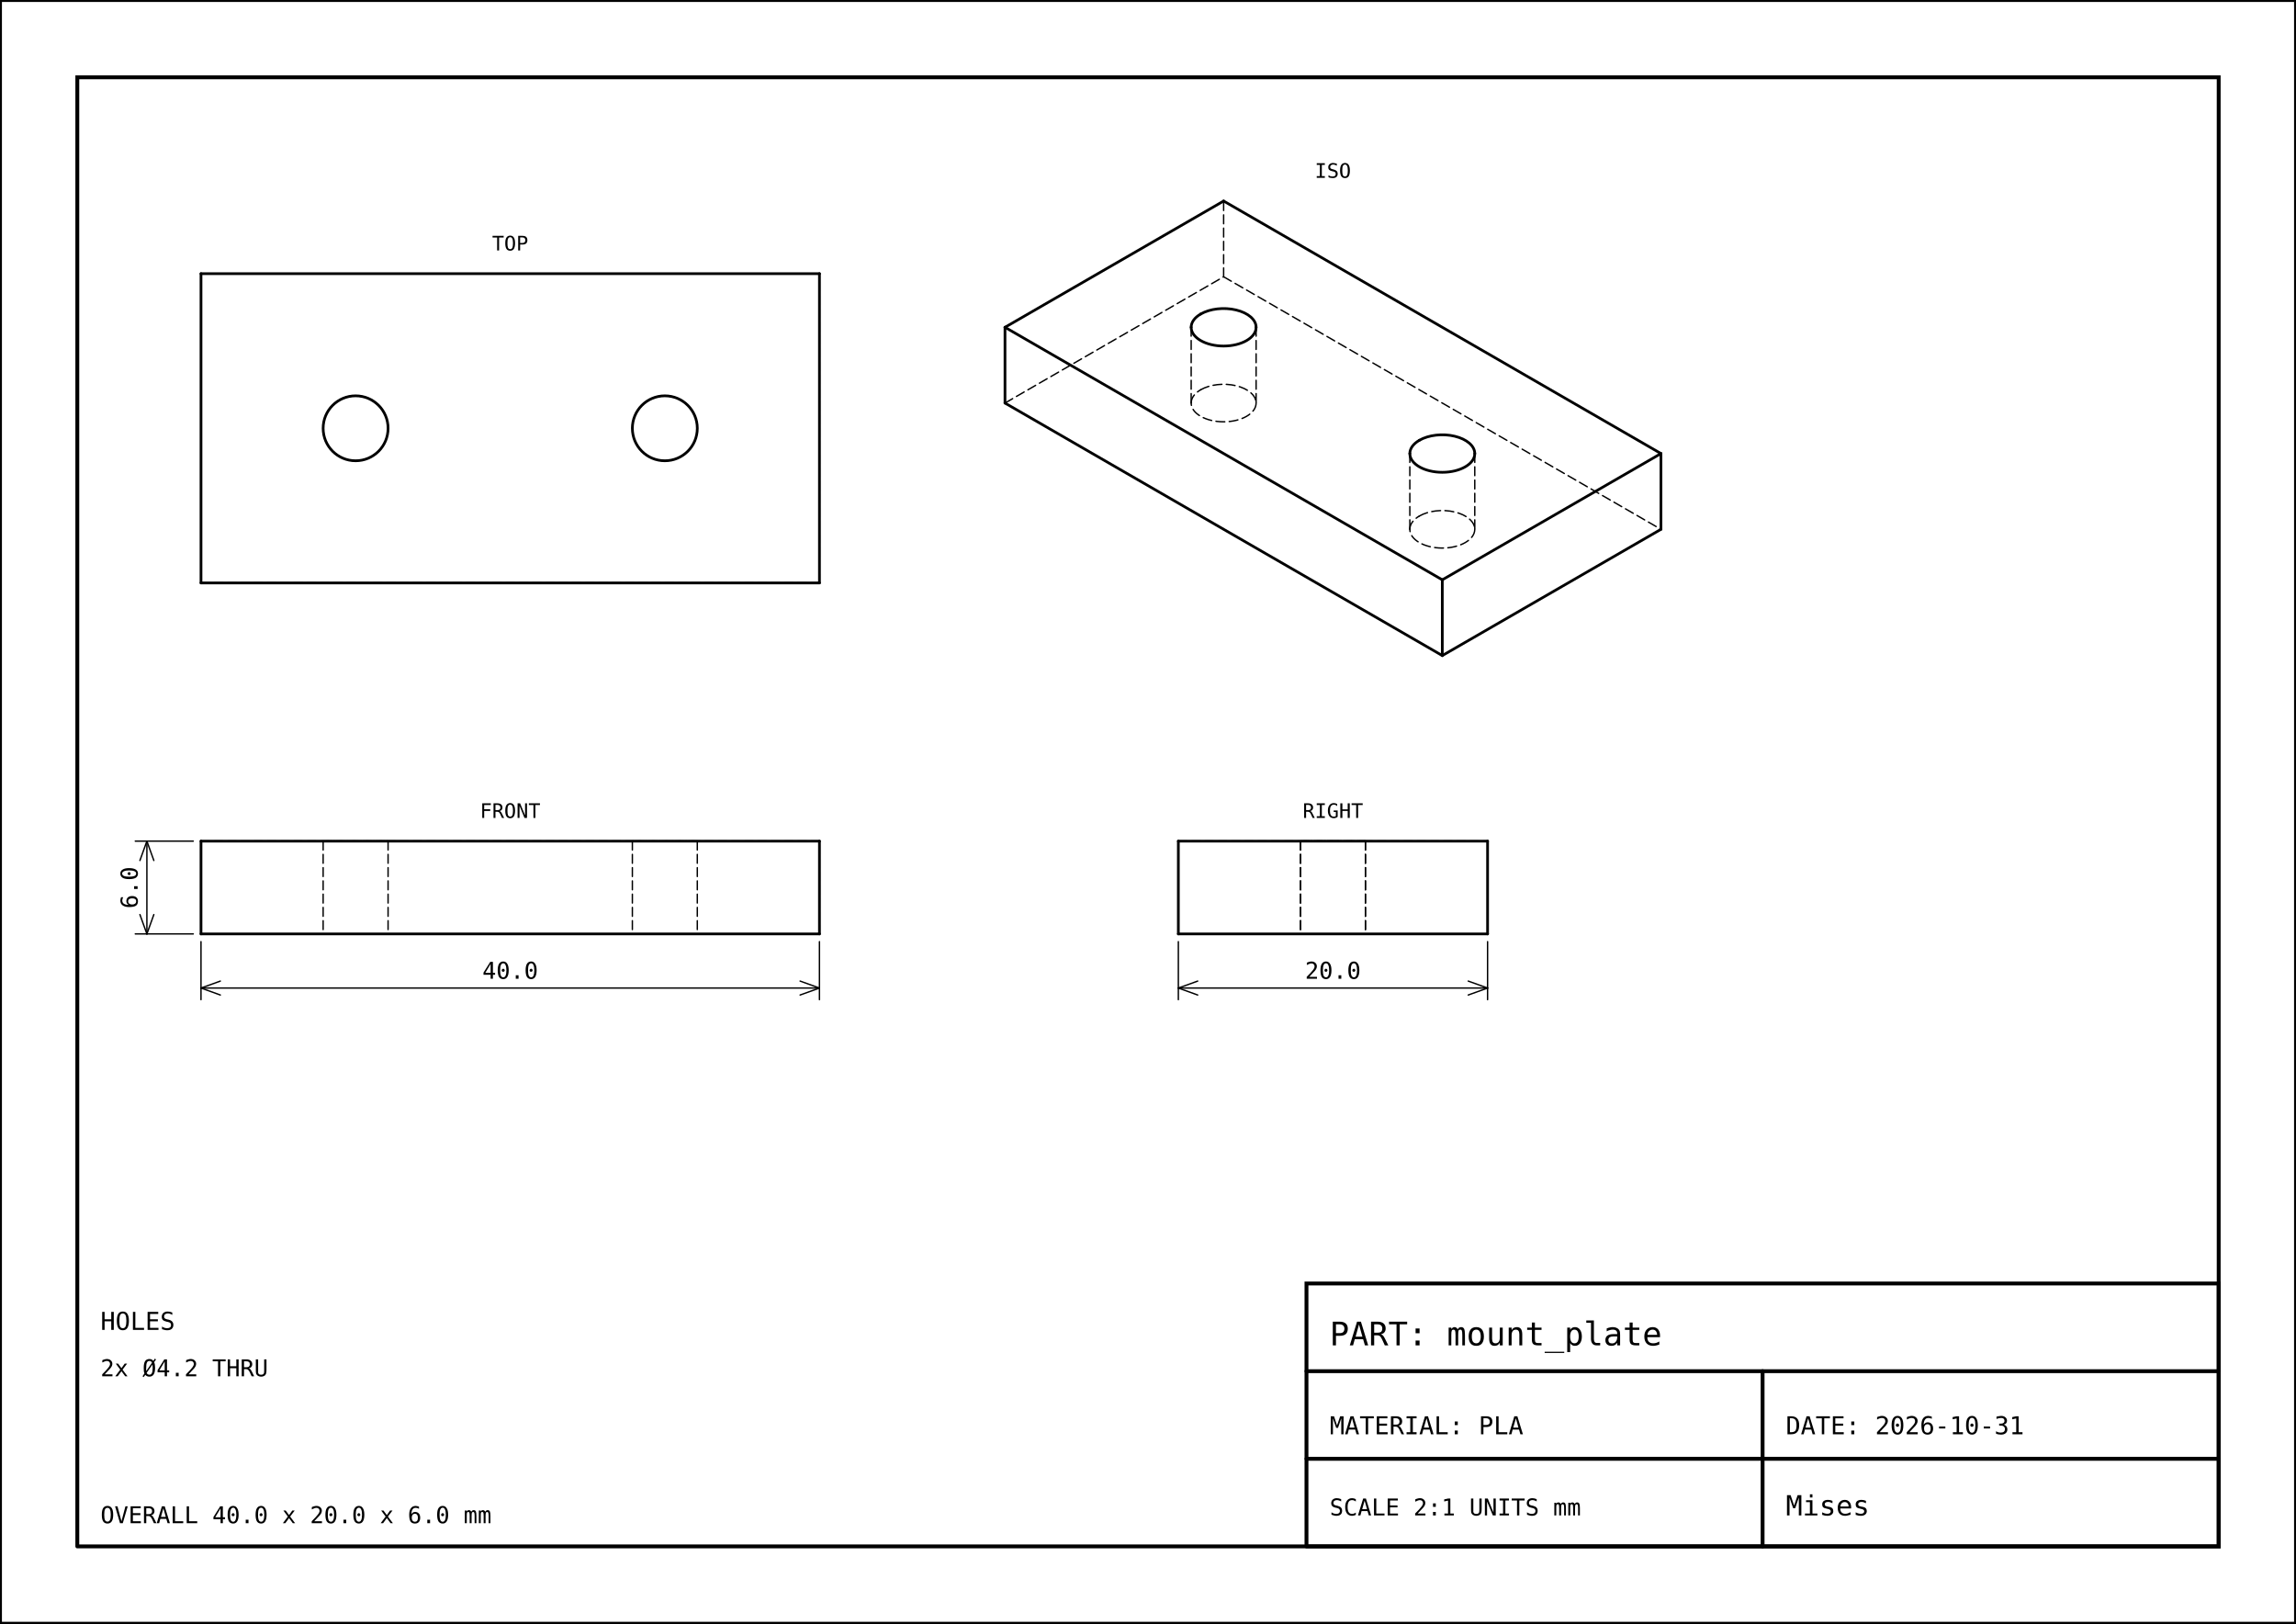
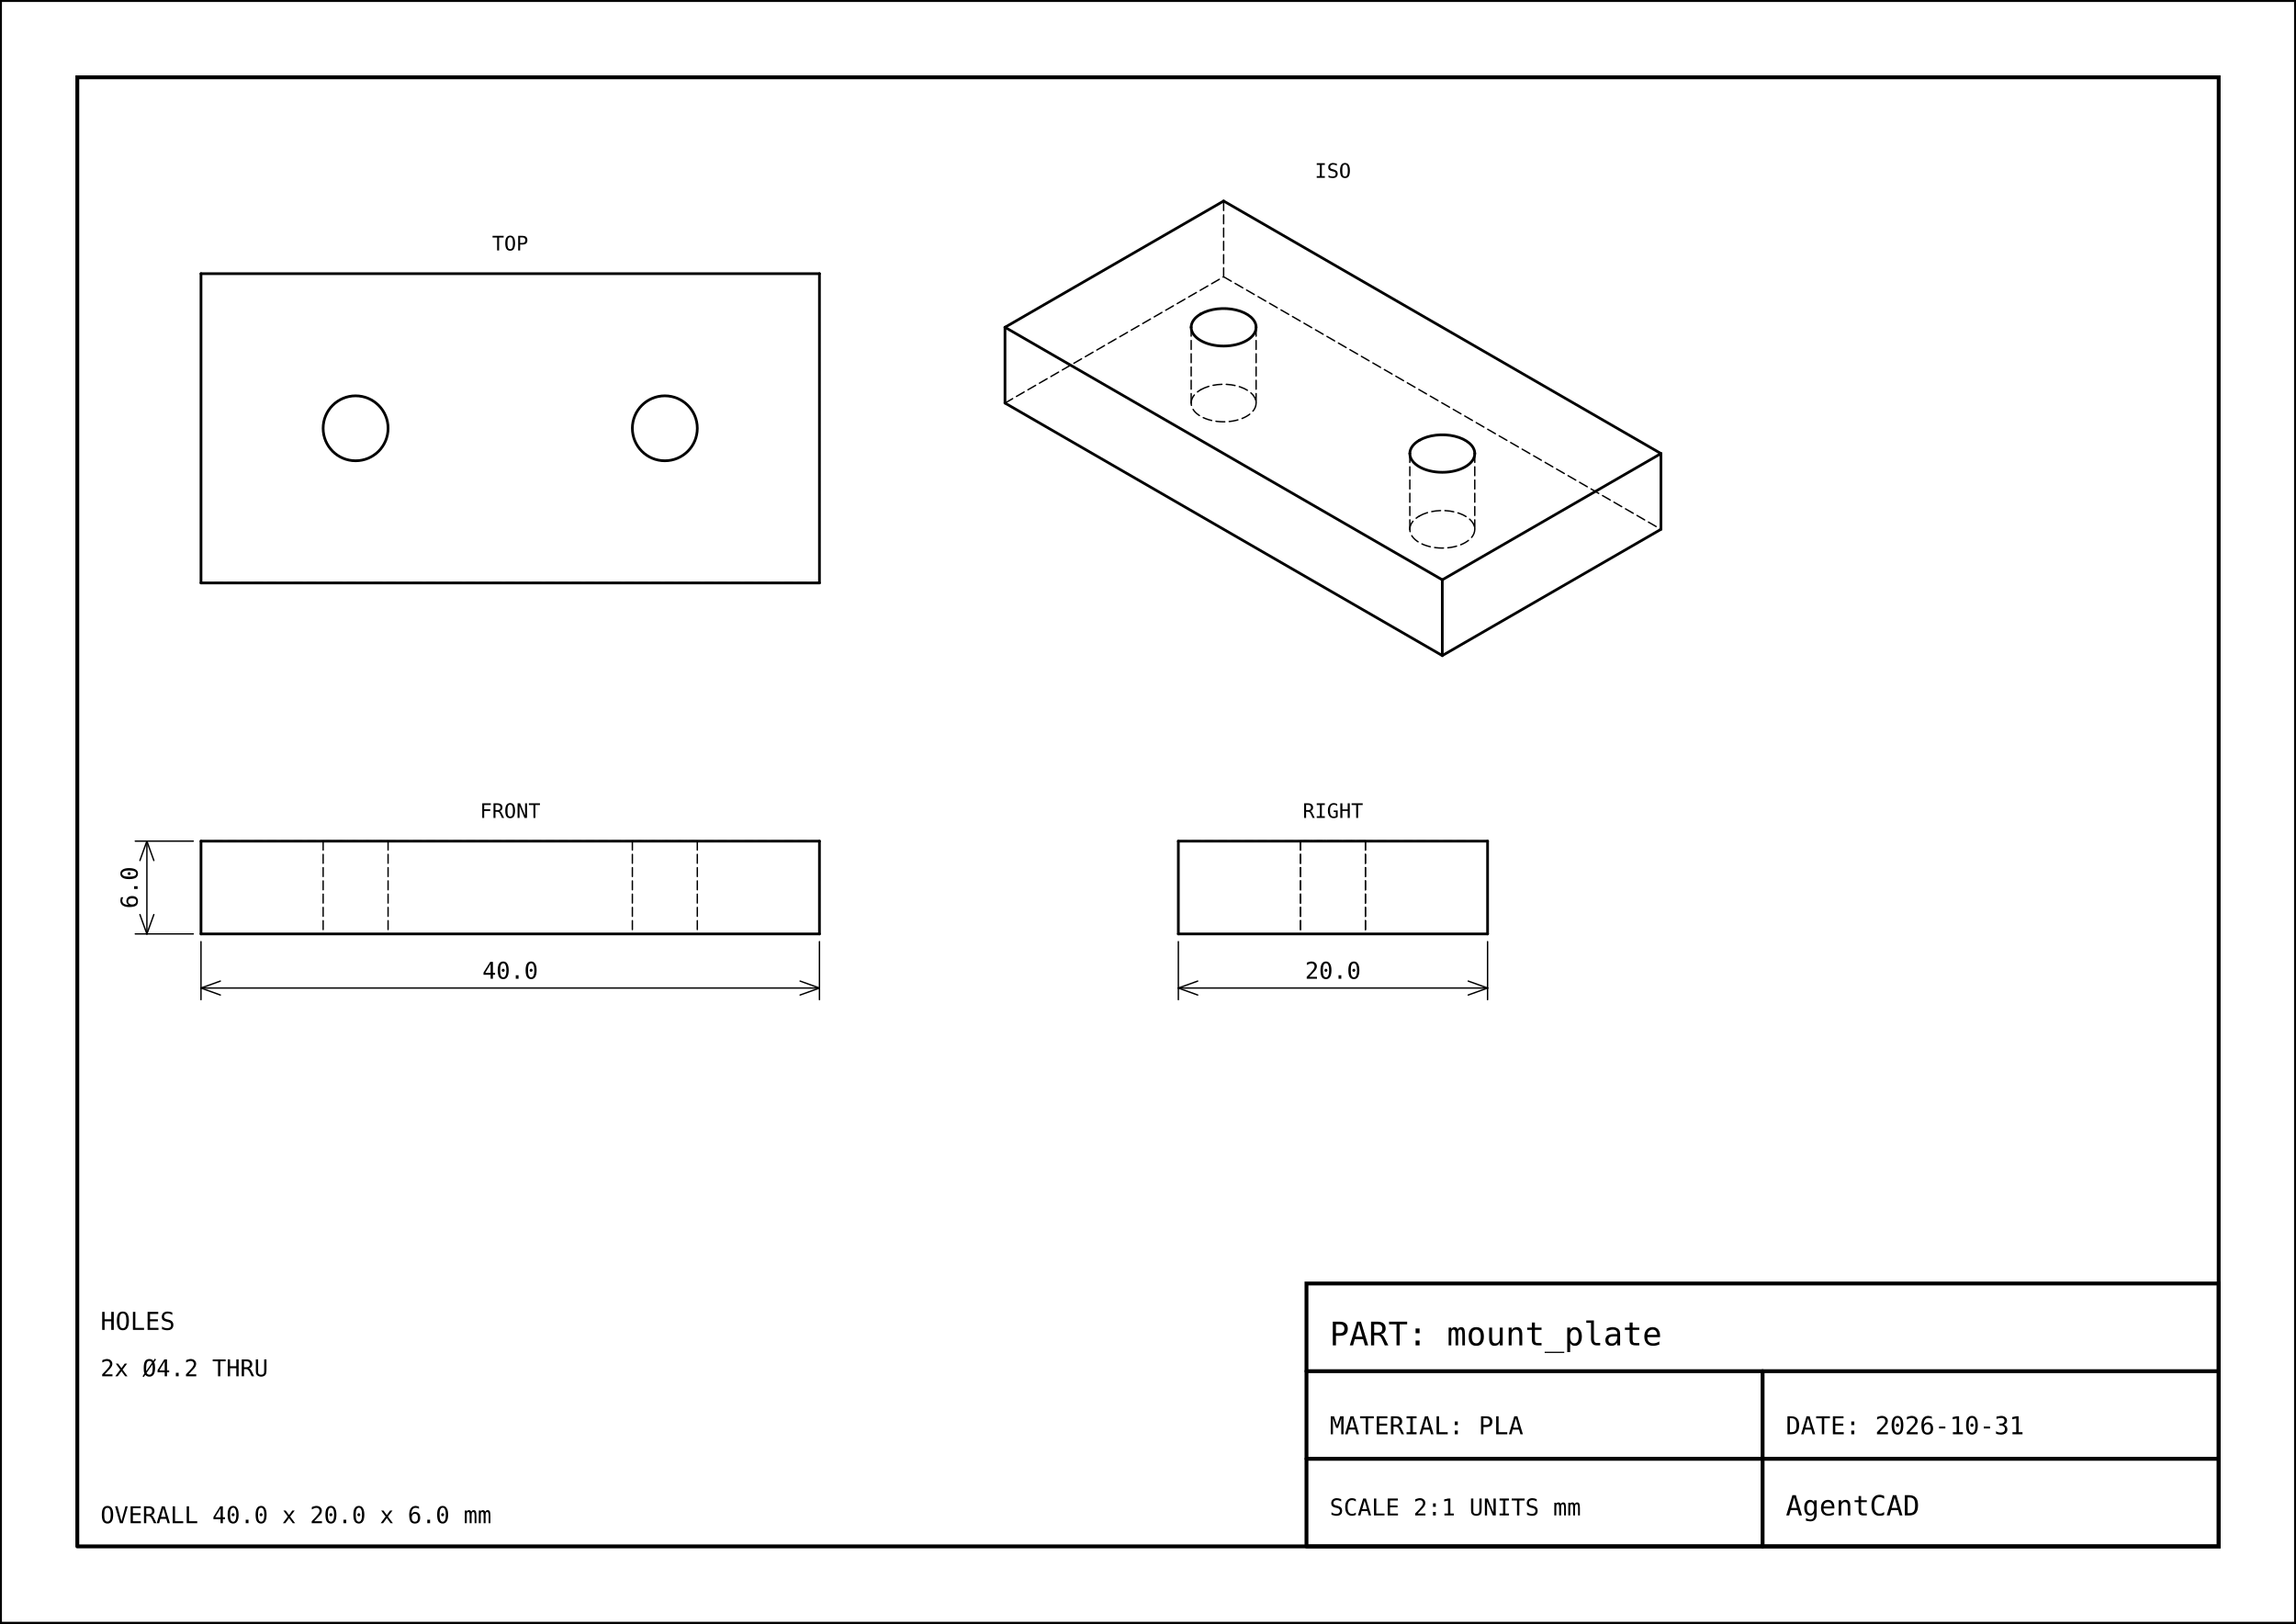
<svg xmlns="http://www.w3.org/2000/svg" width="297.0mm" height="210.0mm" viewBox="0.0 -210.0 297.0 210.0" version="1.1">
  <g transform="scale(1,-1)" stroke-linecap="round">
    <g fill="none" stroke="rgb(0,0,0)" stroke-width="0.5" id="sheet">
      <path d="M 0.0,0.0 L 297.0,0.0 L 297.0,210.0 L 0.0,210.0 L 0.0,0.0" />
      <path d="M 10.0,10.0 L 287.0,10.0 L 287.0,200.0 L 10.0,200.0 L 10.0,10.0" />
      <path d="M 169.0,10.0 L 287.0,10.0 L 287.0,44.0 L 169.0,44.0 L 169.0,10.0" />
      <line x1="169.0" y1="21.33" x2="287.0" y2="21.33" />
      <line x1="169.0" y1="32.66" x2="287.0" y2="32.66" />
      <line x1="228.0" y1="10.0" x2="228.0" y2="32.66" />
    </g>
    <g fill="none" stroke="rgb(0,0,0)" stroke-width="0.18" id="dims">
      <line x1="26.0" y1="88.212" x2="26.0" y2="80.712" />
      <line x1="106.0" y1="88.212" x2="106.0" y2="80.712" />
      <line x1="26.0" y1="82.212" x2="106.0" y2="82.212" />
      <line x1="26.0" y1="82.212" x2="28.5" y2="83.112" />
      <line x1="26.0" y1="82.212" x2="28.5" y2="81.312" />
      <line x1="106.0" y1="82.212" x2="103.5" y2="83.112" />
      <line x1="106.0" y1="82.212" x2="103.5" y2="81.312" />
      <line x1="25.0" y1="89.212" x2="17.5" y2="89.212" />
      <line x1="25.0" y1="101.212" x2="17.5" y2="101.212" />
      <line x1="19.0" y1="89.212" x2="19.0" y2="101.212" />
      <line x1="19.0" y1="89.212" x2="19.9" y2="91.712" />
      <line x1="19.0" y1="89.212" x2="18.1" y2="91.712" />
      <line x1="19.0" y1="101.212" x2="19.9" y2="98.712" />
      <line x1="19.0" y1="101.212" x2="18.1" y2="98.712" />
      <line x1="152.426" y1="88.212" x2="152.426" y2="80.712" />
      <line x1="192.426" y1="88.212" x2="192.426" y2="80.712" />
      <line x1="152.426" y1="82.212" x2="192.426" y2="82.212" />
      <line x1="152.426" y1="82.212" x2="154.926" y2="83.112" />
      <line x1="152.426" y1="82.212" x2="154.926" y2="81.312" />
      <line x1="192.426" y1="82.212" x2="189.926" y2="83.112" />
      <line x1="192.426" y1="82.212" x2="189.926" y2="81.312" />
    </g>
    <g fill="none" stroke="rgb(0,0,0)" stroke-width="0.35" id="view-front">
      <line x1="26.0" y1="89.212" x2="26.0" y2="101.212" />
      <line x1="26.0" y1="89.212" x2="106.0" y2="89.212" />
      <line x1="26.0" y1="101.212" x2="106.0" y2="101.212" />
      <line x1="106.0" y1="89.212" x2="106.0" y2="101.212" />
    </g>
    <g fill="none" stroke="rgb(0,0,0)" stroke-width="0.18" id="view-front-hidden" stroke-dasharray="1.143 0.572">
      <line x1="26.0" y1="89.212" x2="26.0" y2="101.212" />
      <line x1="26.0" y1="101.212" x2="106.0" y2="101.212" />
      <path d="M 41.8,101.212 L 41.905,101.212 L 42.216,101.212 L 42.716,101.212 L 43.381,101.212 L 44.178,101.212 L 45.065,101.212 L 46.0,101.212 L 46.935,101.212 L 47.822,101.212 L 48.619,101.212 L 49.284,101.212 L 49.784,101.212 L 50.095,101.212 L 50.2,101.212" />
      <path d="M 50.2,101.212 L 50.095,101.212 L 49.784,101.212 L 49.284,101.212 L 48.619,101.212 L 47.822,101.212 L 46.935,101.212 L 46.0,101.212 L 45.065,101.212 L 44.178,101.212 L 43.381,101.212 L 42.716,101.212 L 42.216,101.212 L 41.905,101.212 L 41.8,101.212" />
      <path d="M 81.8,101.212 L 81.905,101.212 L 82.216,101.212 L 82.716,101.212 L 83.381,101.212 L 84.178,101.212 L 85.065,101.212 L 86.0,101.212 L 86.935,101.212 L 87.822,101.212 L 88.619,101.212 L 89.284,101.212 L 89.784,101.212 L 90.095,101.212 L 90.2,101.212" />
      <path d="M 90.2,101.212 L 90.095,101.212 L 89.784,101.212 L 89.284,101.212 L 88.619,101.212 L 87.822,101.212 L 86.935,101.212 L 86.0,101.212 L 85.065,101.212 L 84.178,101.212 L 83.381,101.212 L 82.716,101.212 L 82.216,101.212 L 81.905,101.212 L 81.8,101.212" />
      <line x1="26.0" y1="89.212" x2="106.0" y2="89.212" />
      <line x1="106.0" y1="89.212" x2="106.0" y2="101.212" />
      <path d="M 41.8,89.212 L 41.905,89.212 L 42.216,89.212 L 42.716,89.212 L 43.381,89.212 L 44.178,89.212 L 45.065,89.212 L 46.0,89.212 L 46.935,89.212 L 47.822,89.212 L 48.619,89.212 L 49.284,89.212 L 49.784,89.212 L 50.095,89.212 L 50.2,89.212" />
      <path d="M 50.2,89.212 L 50.095,89.212 L 49.784,89.212 L 49.284,89.212 L 48.619,89.212 L 47.822,89.212 L 46.935,89.212 L 46.0,89.212 L 45.065,89.212 L 44.178,89.212 L 43.381,89.212 L 42.716,89.212 L 42.216,89.212 L 41.905,89.212 L 41.8,89.212" />
      <path d="M 81.8,89.212 L 81.905,89.212 L 82.216,89.212 L 82.716,89.212 L 83.381,89.212 L 84.178,89.212 L 85.065,89.212 L 86.0,89.212 L 86.935,89.212 L 87.822,89.212 L 88.619,89.212 L 89.284,89.212 L 89.784,89.212 L 90.095,89.212 L 90.2,89.212" />
      <path d="M 90.2,89.212 L 90.095,89.212 L 89.784,89.212 L 89.284,89.212 L 88.619,89.212 L 87.822,89.212 L 86.935,89.212 L 86.0,89.212 L 85.065,89.212 L 84.178,89.212 L 83.381,89.212 L 82.716,89.212 L 82.216,89.212 L 81.905,89.212 L 81.8,89.212" />
      <line x1="41.8" y1="101.212" x2="41.8" y2="89.212" />
      <line x1="81.8" y1="101.212" x2="81.8" y2="89.212" />
      <line x1="50.2" y1="101.212" x2="50.2" y2="89.212" />
      <line x1="90.2" y1="101.212" x2="90.2" y2="89.212" />
    </g>
    <g fill="none" stroke="rgb(0,0,0)" stroke-width="0.35" id="view-top">
      <line x1="26.0" y1="134.606" x2="26.0" y2="174.606" />
      <line x1="26.0" y1="134.606" x2="106.0" y2="134.606" />
      <line x1="106.0" y1="134.606" x2="106.0" y2="174.606" />
      <line x1="26.0" y1="174.606" x2="106.0" y2="174.606" />
      <circle cx="46.0" cy="154.606" r="4.2" />
      <circle cx="86.0" cy="154.606" r="4.2" />
    </g>
    <g fill="none" stroke="rgb(0,0,0)" stroke-width="0.18" id="view-top-hidden" stroke-dasharray="1.143 0.572">
      <line x1="26.0" y1="134.606" x2="26.0" y2="174.606" />
      <line x1="26.0" y1="134.606" x2="106.0" y2="134.606" />
      <line x1="26.0" y1="174.606" x2="106.0" y2="174.606" />
      <line x1="106.0" y1="134.606" x2="106.0" y2="174.606" />
      <circle cx="46.0" cy="154.606" r="4.2" />
      <circle cx="86.0" cy="154.606" r="4.2" />
    </g>
    <g fill="none" stroke="rgb(0,0,0)" stroke-width="0.35" id="view-right">
      <line x1="152.426" y1="89.212" x2="152.426" y2="101.212" />
      <line x1="152.426" y1="101.212" x2="192.426" y2="101.212" />
      <line x1="192.426" y1="89.212" x2="192.426" y2="101.212" />
      <line x1="152.426" y1="89.212" x2="192.426" y2="89.212" />
    </g>
    <g fill="none" stroke="rgb(0,0,0)" stroke-width="0.18" id="view-right-hidden" stroke-dasharray="1.143 0.572">
      <line x1="152.426" y1="89.212" x2="152.426" y2="101.212" />
      <line x1="152.426" y1="89.212" x2="192.426" y2="89.212" />
      <line x1="192.426" y1="89.212" x2="192.426" y2="101.212" />
      <line x1="152.426" y1="101.212" x2="192.426" y2="101.212" />
      <path d="M 172.426,101.212 L 172.897,101.212 L 173.361,101.212 L 173.814,101.212 L 174.249,101.212 L 174.661,101.212 L 175.045,101.212 L 175.396,101.212 L 175.71,101.212 L 175.983,101.212 L 176.21,101.212 L 176.391,101.212 L 176.521,101.212 L 176.6,101.212 L 176.626,101.212" />
      <path d="M 176.626,101.212 L 176.521,101.212 L 176.21,101.212 L 175.71,101.212 L 175.045,101.212 L 174.249,101.212 L 173.361,101.212 L 172.426,101.212 L 171.492,101.212 L 170.604,101.212 L 169.808,101.212 L 169.143,101.212 L 168.642,101.212 L 168.332,101.212 L 168.226,101.212" />
      <path d="M 168.226,101.212 Q 168.24,101.212 168.253,101.212 Q 168.292,101.212 168.332,101.212 Q 168.397,101.212 168.462,101.212 Q 168.552,101.212 168.642,101.212 Q 168.756,101.212 168.87,101.212 Q 169.006,101.212 169.143,101.212 Q 169.3,101.212 169.457,101.212 Q 169.632,101.212 169.808,101.212 Q 170,101.212 170.192,101.212 Q 170.398,101.212 170.604,101.212 Q 170.822,101.212 171.039,101.212 Q 171.266,101.212 171.492,101.212 Q 171.954,101.212 172.426,101.212" />
      <path d="M 172.426,101.212 L 172.897,101.212 L 173.361,101.212 L 173.814,101.212 L 174.249,101.212 L 174.661,101.212 L 175.045,101.212 L 175.396,101.212 L 175.71,101.212 L 175.983,101.212 L 176.21,101.212 L 176.391,101.212 L 176.521,101.212 L 176.6,101.212 L 176.626,101.212" />
      <path d="M 176.626,101.212 L 176.521,101.212 L 176.21,101.212 L 175.71,101.212 L 175.045,101.212 L 174.249,101.212 L 173.361,101.212 L 172.426,101.212 L 171.492,101.212 L 170.604,101.212 L 169.808,101.212 L 169.143,101.212 L 168.642,101.212 L 168.332,101.212 L 168.226,101.212" />
      <path d="M 168.226,101.212 Q 168.24,101.212 168.253,101.212 Q 168.292,101.212 168.332,101.212 Q 168.397,101.212 168.462,101.212 Q 168.552,101.212 168.642,101.212 Q 168.756,101.212 168.87,101.212 Q 169.006,101.212 169.143,101.212 Q 169.3,101.212 169.457,101.212 Q 169.632,101.212 169.808,101.212 Q 170,101.212 170.192,101.212 Q 170.398,101.212 170.604,101.212 Q 170.822,101.212 171.039,101.212 Q 171.266,101.212 171.492,101.212 Q 171.954,101.212 172.426,101.212" />
      <path d="M 172.426,89.212 L 172.897,89.212 L 173.361,89.212 L 173.814,89.212 L 174.249,89.212 L 174.661,89.212 L 175.045,89.212 L 175.396,89.212 L 175.71,89.212 L 175.983,89.212 L 176.21,89.212 L 176.391,89.212 L 176.521,89.212 L 176.6,89.212 L 176.626,89.212" />
      <path d="M 176.626,89.212 L 176.521,89.212 L 176.21,89.212 L 175.71,89.212 L 175.045,89.212 L 174.249,89.212 L 173.361,89.212 L 172.426,89.212 L 171.492,89.212 L 170.604,89.212 L 169.808,89.212 L 169.143,89.212 L 168.642,89.212 L 168.332,89.212 L 168.226,89.212" />
      <path d="M 168.226,89.212 Q 168.24,89.212 168.253,89.212 Q 168.292,89.212 168.332,89.212 Q 168.397,89.212 168.462,89.212 Q 168.552,89.212 168.642,89.212 Q 168.756,89.212 168.87,89.212 Q 169.006,89.212 169.143,89.212 Q 169.3,89.212 169.457,89.212 Q 169.632,89.212 169.808,89.212 Q 170,89.212 170.192,89.212 Q 170.398,89.212 170.604,89.212 Q 170.822,89.212 171.039,89.212 Q 171.266,89.212 171.492,89.212 Q 171.954,89.212 172.426,89.212" />
      <path d="M 172.426,89.212 L 172.897,89.212 L 173.361,89.212 L 173.814,89.212 L 174.249,89.212 L 174.661,89.212 L 175.045,89.212 L 175.396,89.212 L 175.71,89.212 L 175.983,89.212 L 176.21,89.212 L 176.391,89.212 L 176.521,89.212 L 176.6,89.212 L 176.626,89.212" />
      <path d="M 176.626,89.212 L 176.521,89.212 L 176.21,89.212 L 175.71,89.212 L 175.045,89.212 L 174.249,89.212 L 173.361,89.212 L 172.426,89.212 L 171.492,89.212 L 170.604,89.212 L 169.808,89.212 L 169.143,89.212 L 168.642,89.212 L 168.332,89.212 L 168.226,89.212" />
      <path d="M 168.226,89.212 Q 168.24,89.212 168.253,89.212 Q 168.292,89.212 168.332,89.212 Q 168.397,89.212 168.462,89.212 Q 168.552,89.212 168.642,89.212 Q 168.756,89.212 168.87,89.212 Q 169.006,89.212 169.143,89.212 Q 169.3,89.212 169.457,89.212 Q 169.632,89.212 169.808,89.212 Q 170,89.212 170.192,89.212 Q 170.398,89.212 170.604,89.212 Q 170.822,89.212 171.039,89.212 Q 171.266,89.212 171.492,89.212 Q 171.954,89.212 172.426,89.212" />
      <line x1="168.226" y1="101.212" x2="168.226" y2="89.212" />
      <line x1="176.626" y1="101.212" x2="176.626" y2="89.212" />
      <line x1="168.226" y1="101.212" x2="168.226" y2="89.212" />
      <line x1="176.626" y1="101.212" x2="176.626" y2="89.212" />
    </g>
    <g fill="none" stroke="rgb(0,0,0)" stroke-width="0.35" id="view-iso">
      <line x1="130.0" y1="157.872" x2="130.0" y2="167.67" />
      <line x1="130.0" y1="167.67" x2="158.284" y2="184.0" />
      <line x1="130.0" y1="157.872" x2="186.569" y2="125.212" />
      <line x1="130.0" y1="167.67" x2="186.569" y2="135.01" />
      <line x1="186.569" y1="125.212" x2="186.569" y2="135.01" />
      <line x1="186.569" y1="135.01" x2="214.853" y2="151.34" />
      <line x1="158.284" y1="184.0" x2="214.853" y2="151.34" />
      <path d="M 155.314,169.385 A 4.2,2.425 180.0 0,0 162.484,167.67" />
      <path d="M 162.484,167.67 A 4.2,2.425 180.0 0,0 154.084,167.67" />
      <path d="M 154.084,167.67 A 4.2,2.425 180.0 0,0 155.314,169.385" />
      <path d="M 183.599,153.055 A 4.2,2.425 180.0 0,0 190.769,151.34" />
      <path d="M 190.769,151.34 A 4.2,2.425 180.0 0,0 182.369,151.34" />
      <path d="M 182.369,151.34 A 4.2,2.425 180.0 0,0 183.599,153.055" />
      <line x1="214.853" y1="141.542" x2="214.853" y2="151.34" />
      <line x1="186.569" y1="125.212" x2="214.853" y2="141.542" />
    </g>
    <g fill="none" stroke="rgb(0,0,0)" stroke-width="0.18" id="view-iso-hidden" stroke-dasharray="1.143 0.572">
      <line x1="130.0" y1="157.872" x2="158.284" y2="174.202" />
      <line x1="158.284" y1="174.202" x2="158.284" y2="184.0" />
      <line x1="158.284" y1="174.202" x2="214.853" y2="141.542" />
      <path d="M 155.314,159.587 A 4.2,2.425 180.0 0,0 162.484,157.872" />
      <path d="M 162.484,157.872 A 4.2,2.425 180.0 0,0 154.084,157.872" />
      <path d="M 154.084,157.872 A 4.2,2.425 180.0 0,0 155.314,159.587" />
      <path d="M 183.599,143.257 A 4.2,2.425 180.0 0,0 190.769,141.542" />
      <path d="M 190.769,141.542 A 4.2,2.425 180.0 0,0 182.369,141.542" />
      <path d="M 182.369,141.542 A 4.2,2.425 180.0 0,0 183.599,143.257" />
      <line x1="154.084" y1="167.67" x2="154.084" y2="157.872" />
      <line x1="162.484" y1="167.67" x2="162.484" y2="157.872" />
      <line x1="182.369" y1="151.34" x2="182.369" y2="141.542" />
      <line x1="190.769" y1="151.34" x2="190.769" y2="141.542" />
    </g>
    <g id="annotations" fill="rgb(0,0,0)" font-family="Menlo, monospace">
      <text transform="translate(66.000,83.412) scale(1,-1)" font-size="3.0" text-anchor="middle">40.0</text>
      <text transform="translate(17.800,95.212) scale(1,-1) rotate(-90)" font-size="3.0" text-anchor="middle">6.0</text>
      <text transform="translate(172.426,83.412) scale(1,-1)" font-size="3.0" text-anchor="middle">20.0</text>
      <text transform="translate(66.000,104.212) scale(1,-1)" font-size="2.6" text-anchor="middle">FRONT</text>
      <text transform="translate(66.000,177.606) scale(1,-1)" font-size="2.6" text-anchor="middle">TOP</text>
      <text transform="translate(172.426,104.212) scale(1,-1)" font-size="2.6" text-anchor="middle">RIGHT</text>
      <text transform="translate(172.426,187.000) scale(1,-1)" font-size="2.6" text-anchor="middle">ISO</text>
      <text transform="translate(172.000,36.000) scale(1,-1)" font-size="4.2" text-anchor="start">PART: mount_plate</text>
      <text transform="translate(172.000,24.500) scale(1,-1)" font-size="3.2" text-anchor="start">MATERIAL: PLA</text>
      <text transform="translate(231.000,24.500) scale(1,-1)" font-size="3.2" text-anchor="start">DATE: 2026-10-31</text>
      <text transform="translate(172.000,14.000) scale(1,-1)" font-size="3.0" text-anchor="start">SCALE 2:1   UNITS mm</text>
-       <text transform="translate(231.000,14.000) scale(1,-1)" font-size="3.6" text-anchor="start">Mises</text>
+       <text transform="translate(231.000,14.000) scale(1,-1)" font-size="3.6" text-anchor="start">AgentCAD</text>
      <text transform="translate(13.000,38.000) scale(1,-1)" font-size="3.2" text-anchor="start">HOLES</text>
      <text transform="translate(13.000,13.000) scale(1,-1)" font-size="3.0" text-anchor="start">OVERALL 40.0 x 20.0 x 6.0 mm</text>
      <text transform="translate(13.000,32.000) scale(1,-1)" font-size="3.0" text-anchor="start">2x Ø4.2 THRU</text>
    </g>
  </g>
</svg>
